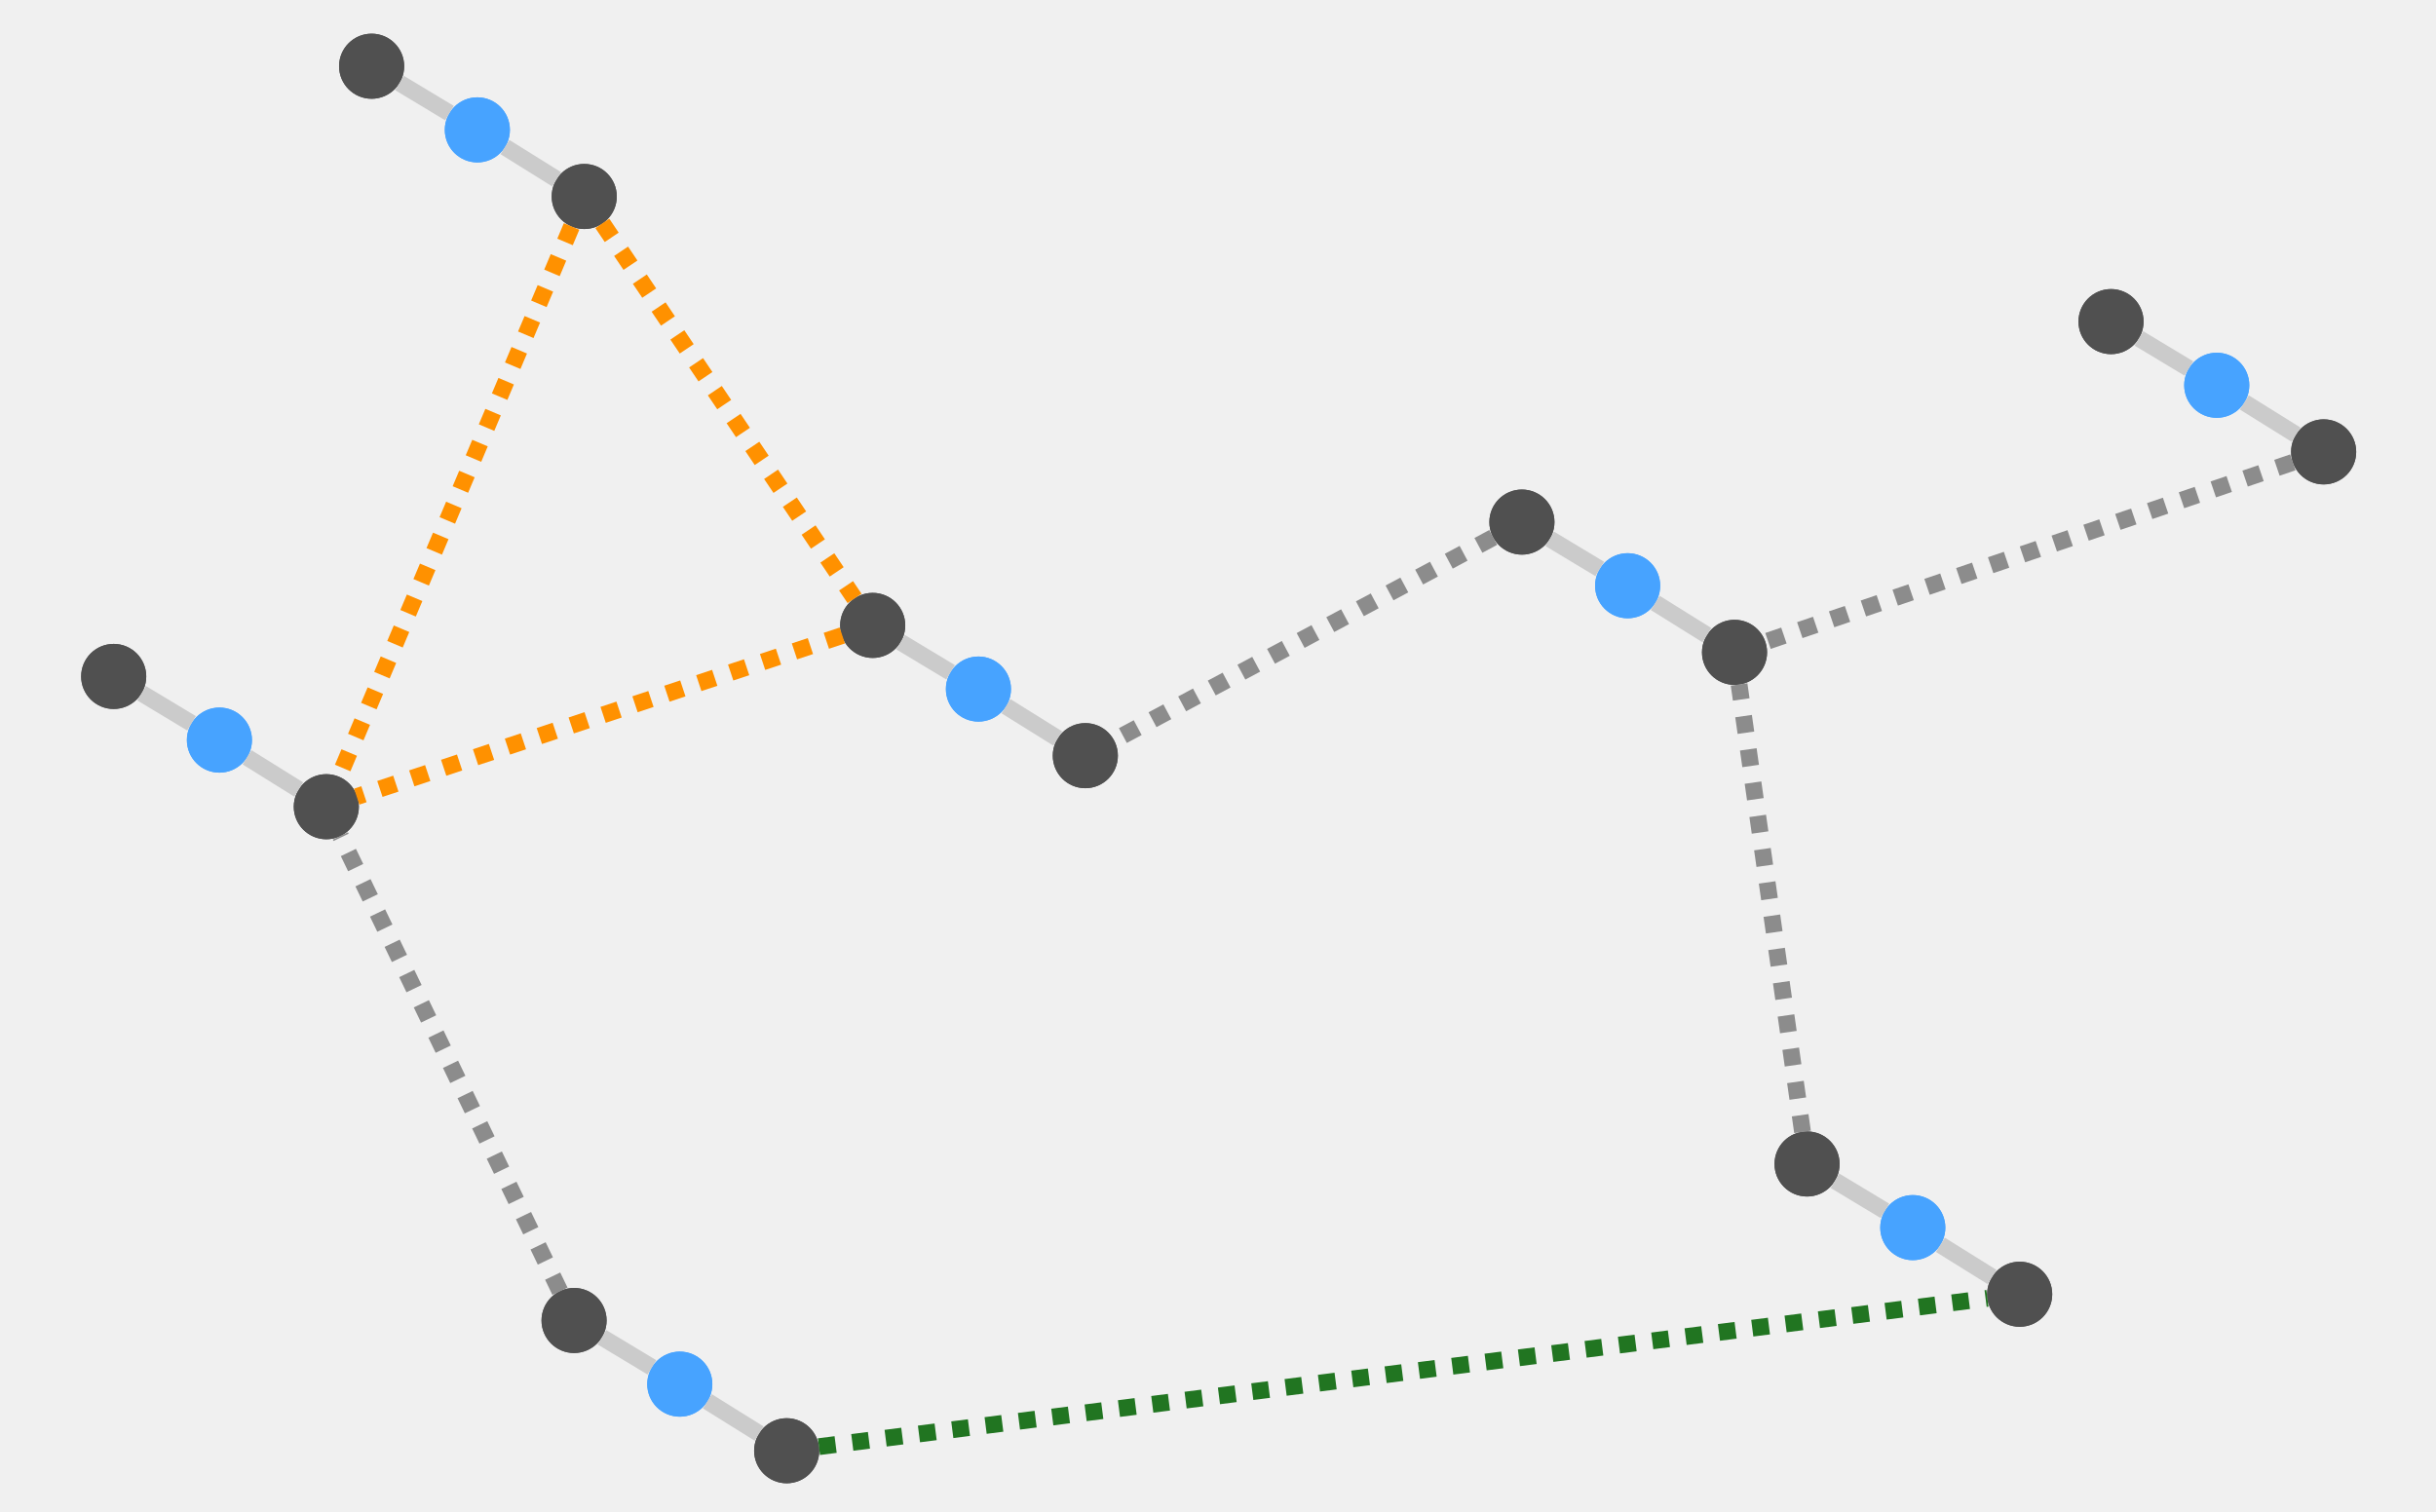
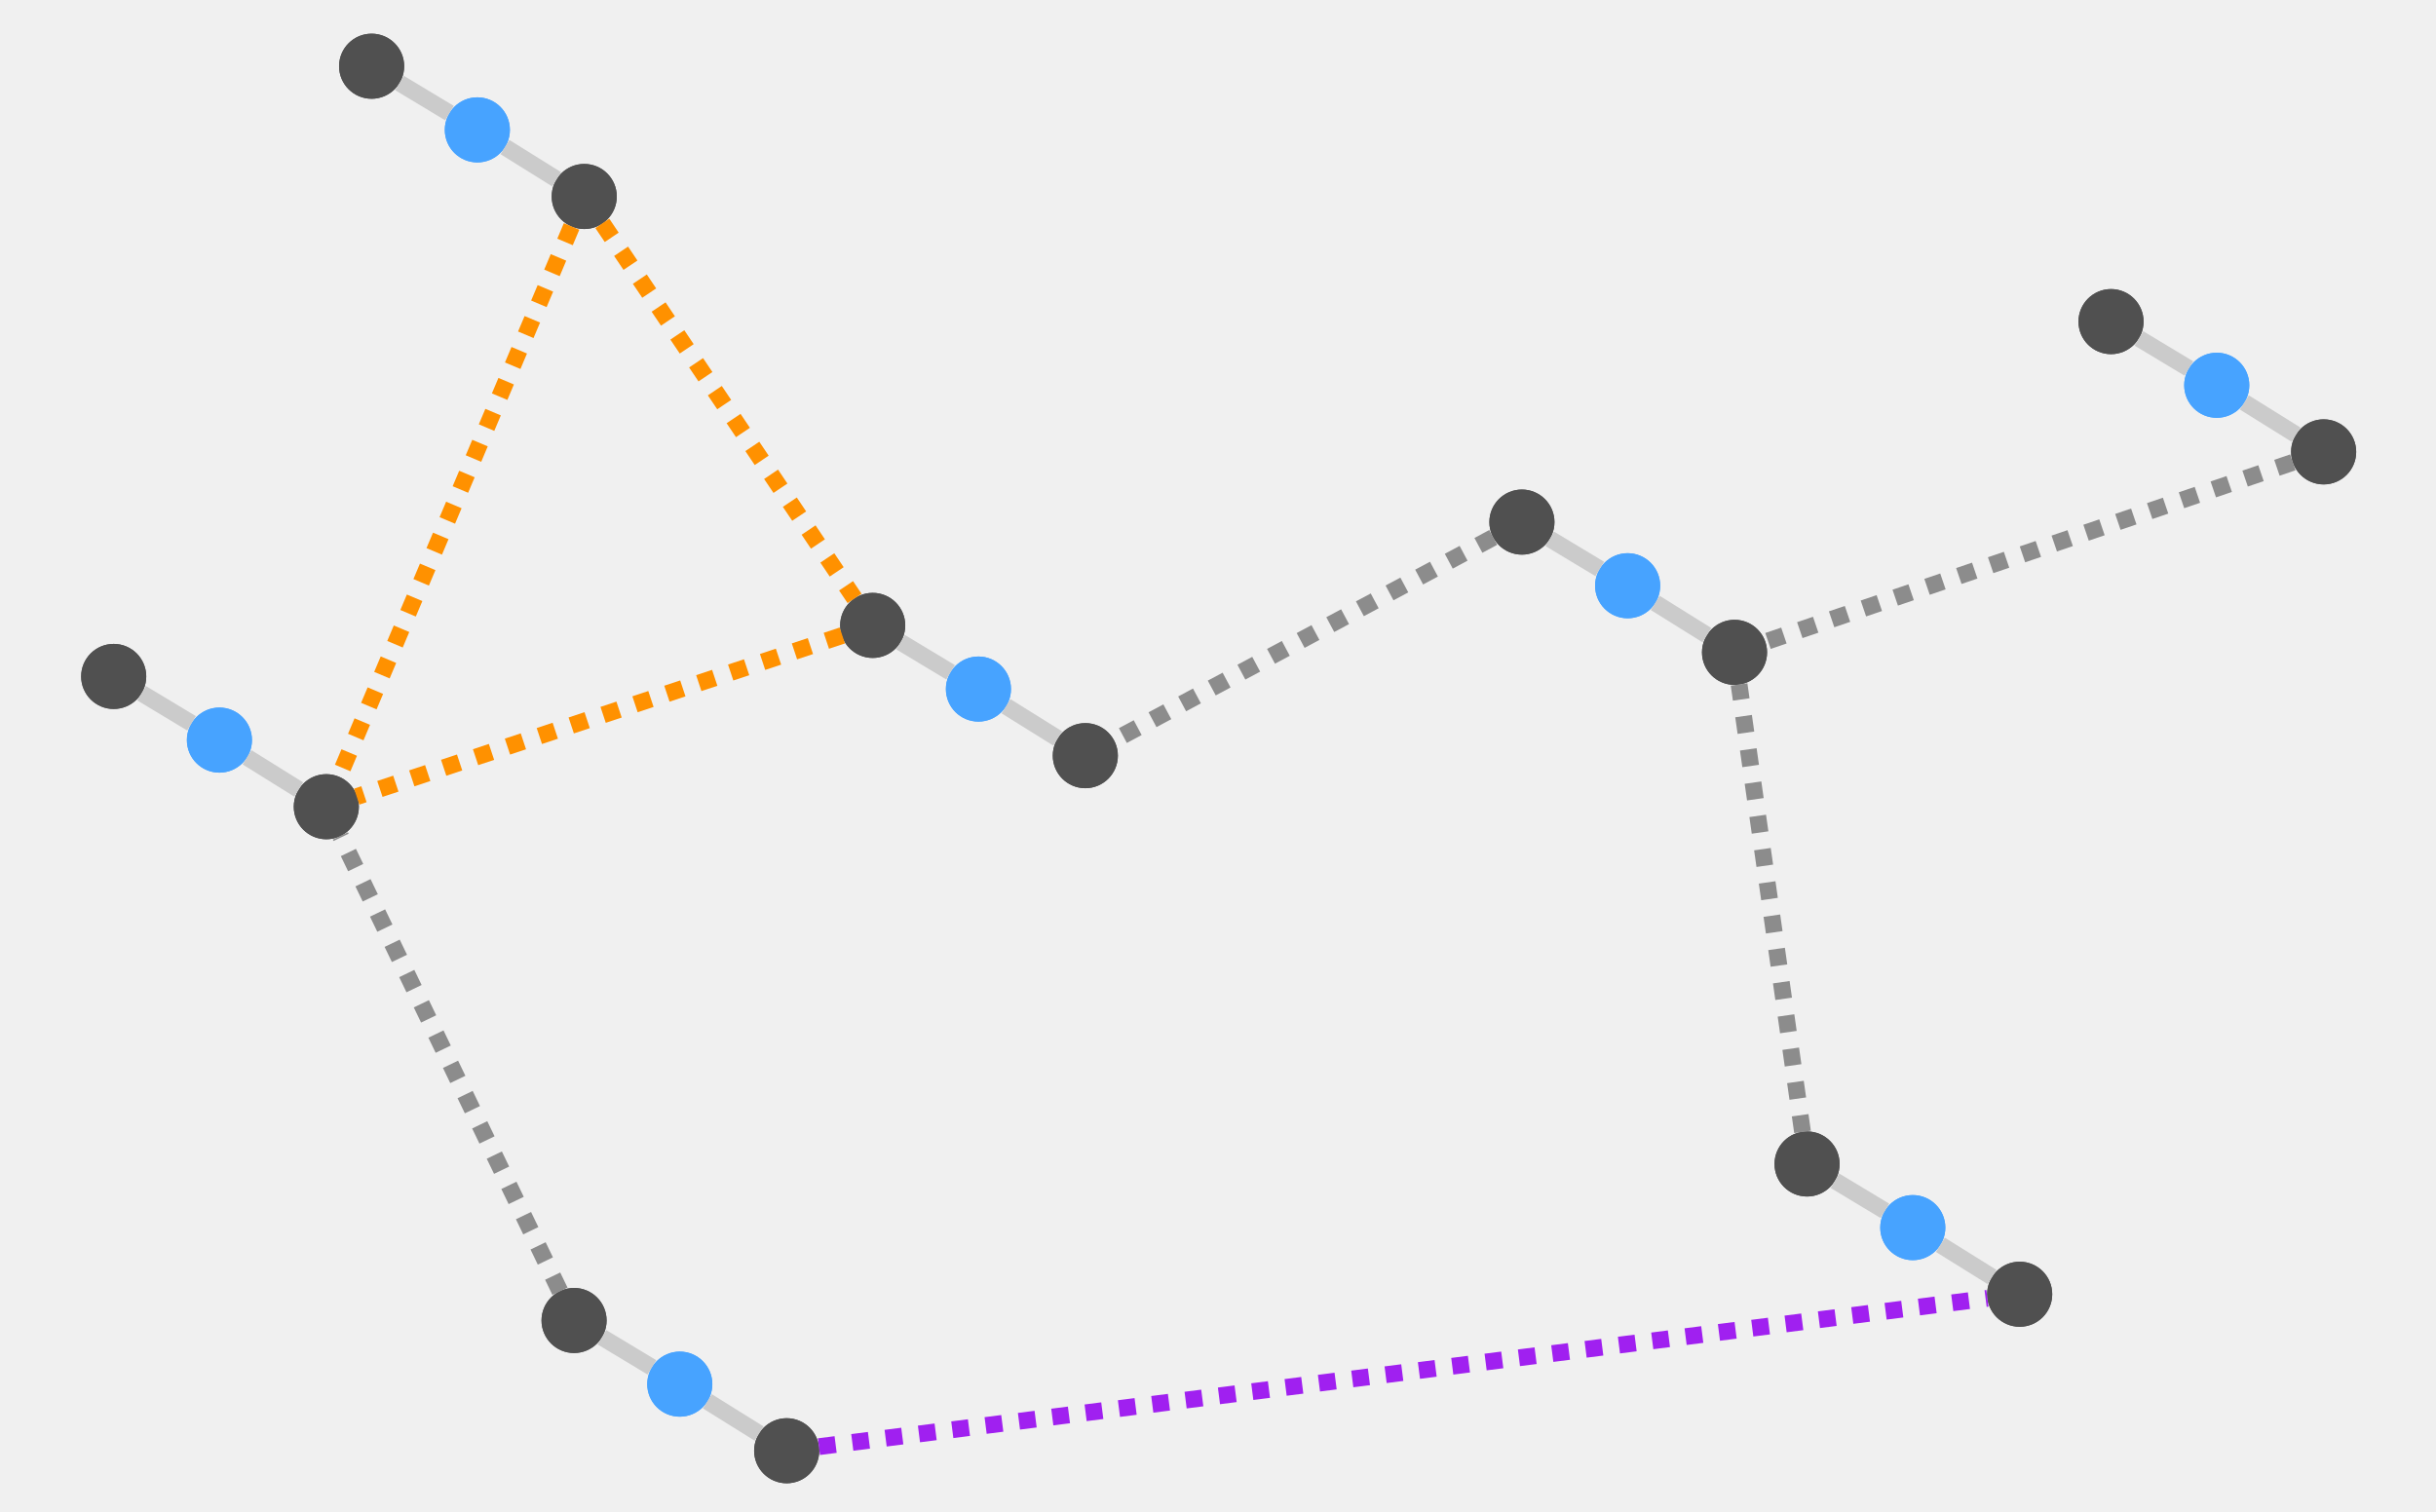
<svg xmlns="http://www.w3.org/2000/svg" width="29cm" height="18cm" viewBox="280 320 580 360">
  <rect style="fill: none; fill-opacity:0; stroke-width: 2.35099e-37; stroke: #ffffff" x="280.004" y="320.002" width="579.991" height="359.976" />
  <g>
    <ellipse style="fill: #505050" cx="357.694" cy="512.108" rx="6.75" ry="6.75" />
    <ellipse style="fill: none; fill-opacity:0; stroke-width: 2; stroke: #505050" cx="357.694" cy="512.108" rx="6.75" ry="6.75" />
    <ellipse style="fill: none; fill-opacity:0; stroke-width: 2; stroke: #505050" cx="357.694" cy="512.108" rx="6.75" ry="6.75" />
  </g>
  <g>
    <ellipse style="fill: #47a3ff" cx="332.244" cy="496.246" rx="6.75" ry="6.75" />
    <ellipse style="fill: none; fill-opacity:0; stroke-width: 2; stroke: #47a3ff" cx="332.244" cy="496.246" rx="6.75" ry="6.75" />
    <ellipse style="fill: none; fill-opacity:0; stroke-width: 2; stroke: #47a3ff" cx="332.244" cy="496.246" rx="6.75" ry="6.75" />
  </g>
  <g>
    <ellipse style="fill: #505050" cx="307.07" cy="481.086" rx="6.75" ry="6.75" />
    <ellipse style="fill: none; fill-opacity:0; stroke-width: 2; stroke: #505050" cx="307.07" cy="481.086" rx="6.75" ry="6.75" />
    <ellipse style="fill: none; fill-opacity:0; stroke-width: 2; stroke: #505050" cx="307.07" cy="481.086" rx="6.75" ry="6.75" />
  </g>
  <line style="fill: none; fill-opacity:0; stroke-width: 4; stroke: #cbcbcb" x1="313.714" y1="485.087" x2="325.6" y2="492.245" />
  <line style="fill: none; fill-opacity:0; stroke-width: 4; stroke: #cbcbcb" x1="338.818" y1="500.343" x2="351.12" y2="508.011" />
  <g>
    <ellipse style="fill: #505050" cx="467.304" cy="665.476" rx="6.75" ry="6.75" />
    <ellipse style="fill: none; fill-opacity:0; stroke-width: 2; stroke: #505050" cx="467.304" cy="665.476" rx="6.75" ry="6.75" />
    <ellipse style="fill: none; fill-opacity:0; stroke-width: 2; stroke: #505050" cx="467.304" cy="665.476" rx="6.75" ry="6.75" />
  </g>
  <g>
    <ellipse style="fill: #47a3ff" cx="441.854" cy="649.616" rx="6.75" ry="6.75" />
    <ellipse style="fill: none; fill-opacity:0; stroke-width: 2; stroke: #47a3ff" cx="441.854" cy="649.616" rx="6.75" ry="6.75" />
    <ellipse style="fill: none; fill-opacity:0; stroke-width: 2; stroke: #47a3ff" cx="441.854" cy="649.616" rx="6.75" ry="6.75" />
  </g>
  <g>
    <ellipse style="fill: #505050" cx="416.682" cy="634.456" rx="6.75" ry="6.75" />
    <ellipse style="fill: none; fill-opacity:0; stroke-width: 2; stroke: #505050" cx="416.682" cy="634.456" rx="6.75" ry="6.75" />
    <ellipse style="fill: none; fill-opacity:0; stroke-width: 2; stroke: #505050" cx="416.682" cy="634.456" rx="6.75" ry="6.75" />
  </g>
  <line style="fill: none; fill-opacity:0; stroke-width: 4; stroke: #cbcbcb" x1="423.325" y1="638.457" x2="435.211" y2="645.615" />
  <line style="fill: none; fill-opacity:0; stroke-width: 4; stroke: #cbcbcb" x1="448.428" y1="653.713" x2="460.73" y2="661.379" />
  <g>
    <ellipse style="fill: #505050" cx="538.41" cy="499.952" rx="6.75" ry="6.75" />
    <ellipse style="fill: none; fill-opacity:0; stroke-width: 2; stroke: #505050" cx="538.41" cy="499.952" rx="6.75" ry="6.75" />
    <ellipse style="fill: none; fill-opacity:0; stroke-width: 2; stroke: #505050" cx="538.41" cy="499.952" rx="6.75" ry="6.75" />
  </g>
  <g>
    <ellipse style="fill: #47a3ff" cx="512.96" cy="484.09" rx="6.75" ry="6.75" />
    <ellipse style="fill: none; fill-opacity:0; stroke-width: 2; stroke: #47a3ff" cx="512.96" cy="484.09" rx="6.75" ry="6.75" />
    <ellipse style="fill: none; fill-opacity:0; stroke-width: 2; stroke: #47a3ff" cx="512.96" cy="484.09" rx="6.75" ry="6.75" />
  </g>
  <g>
    <ellipse style="fill: #505050" cx="487.786" cy="468.932" rx="6.75" ry="6.75" />
    <ellipse style="fill: none; fill-opacity:0; stroke-width: 2; stroke: #505050" cx="487.786" cy="468.932" rx="6.75" ry="6.75" />
    <ellipse style="fill: none; fill-opacity:0; stroke-width: 2; stroke: #505050" cx="487.786" cy="468.932" rx="6.75" ry="6.75" />
  </g>
  <line style="fill: none; fill-opacity:0; stroke-width: 4; stroke: #cbcbcb" x1="494.43" y1="472.932" x2="506.316" y2="480.09" />
  <line style="fill: none; fill-opacity:0; stroke-width: 4; stroke: #cbcbcb" x1="519.534" y1="488.187" x2="531.836" y2="495.855" />
  <g>
    <ellipse style="fill: #505050" cx="419.104" cy="366.79" rx="6.75" ry="6.75" />
    <ellipse style="fill: none; fill-opacity:0; stroke-width: 2; stroke: #505050" cx="419.104" cy="366.79" rx="6.75" ry="6.75" />
    <ellipse style="fill: none; fill-opacity:0; stroke-width: 2; stroke: #505050" cx="419.104" cy="366.79" rx="6.75" ry="6.75" />
  </g>
  <g>
    <ellipse style="fill: #47a3ff" cx="393.654" cy="350.928" rx="6.75" ry="6.75" />
    <ellipse style="fill: none; fill-opacity:0; stroke-width: 2; stroke: #47a3ff" cx="393.654" cy="350.928" rx="6.75" ry="6.75" />
    <ellipse style="fill: none; fill-opacity:0; stroke-width: 2; stroke: #47a3ff" cx="393.654" cy="350.928" rx="6.75" ry="6.75" />
  </g>
  <g>
    <ellipse style="fill: #505050" cx="368.482" cy="335.77" rx="6.75" ry="6.75" />
    <ellipse style="fill: none; fill-opacity:0; stroke-width: 2; stroke: #505050" cx="368.482" cy="335.77" rx="6.75" ry="6.75" />
    <ellipse style="fill: none; fill-opacity:0; stroke-width: 2; stroke: #505050" cx="368.482" cy="335.77" rx="6.75" ry="6.75" />
  </g>
  <line style="fill: none; fill-opacity:0; stroke-width: 4; stroke: #cbcbcb" x1="375.125" y1="339.77" x2="387.011" y2="346.928" />
  <line style="fill: none; fill-opacity:0; stroke-width: 4; stroke: #cbcbcb" x1="400.228" y1="355.025" x2="412.53" y2="362.693" />
  <g>
    <ellipse style="fill: #505050" cx="692.984" cy="475.348" rx="6.75" ry="6.75" />
    <ellipse style="fill: none; fill-opacity:0; stroke-width: 2; stroke: #505050" cx="692.984" cy="475.348" rx="6.75" ry="6.75" />
    <ellipse style="fill: none; fill-opacity:0; stroke-width: 2; stroke: #505050" cx="692.984" cy="475.348" rx="6.75" ry="6.75" />
  </g>
  <g>
    <ellipse style="fill: #47a3ff" cx="667.534" cy="459.486" rx="6.75" ry="6.75" />
    <ellipse style="fill: none; fill-opacity:0; stroke-width: 2; stroke: #47a3ff" cx="667.534" cy="459.486" rx="6.75" ry="6.75" />
    <ellipse style="fill: none; fill-opacity:0; stroke-width: 2; stroke: #47a3ff" cx="667.534" cy="459.486" rx="6.75" ry="6.75" />
  </g>
  <g>
    <ellipse style="fill: #505050" cx="642.36" cy="444.328" rx="6.75" ry="6.75" />
    <ellipse style="fill: none; fill-opacity:0; stroke-width: 2; stroke: #505050" cx="642.36" cy="444.328" rx="6.75" ry="6.75" />
    <ellipse style="fill: none; fill-opacity:0; stroke-width: 2; stroke: #505050" cx="642.36" cy="444.328" rx="6.75" ry="6.75" />
  </g>
  <line style="fill: none; fill-opacity:0; stroke-width: 4; stroke: #cbcbcb" x1="649.004" y1="448.328" x2="660.89" y2="455.486" />
  <line style="fill: none; fill-opacity:0; stroke-width: 4; stroke: #cbcbcb" x1="674.108" y1="463.583" x2="686.41" y2="471.251" />
  <g>
    <ellipse style="fill: #505050" cx="760.876" cy="628.206" rx="6.75" ry="6.75" />
    <ellipse style="fill: none; fill-opacity:0; stroke-width: 2; stroke: #505050" cx="760.876" cy="628.206" rx="6.75" ry="6.75" />
    <ellipse style="fill: none; fill-opacity:0; stroke-width: 2; stroke: #505050" cx="760.876" cy="628.206" rx="6.75" ry="6.75" />
  </g>
  <g>
    <ellipse style="fill: #47a3ff" cx="735.426" cy="612.344" rx="6.75" ry="6.75" />
    <ellipse style="fill: none; fill-opacity:0; stroke-width: 2; stroke: #47a3ff" cx="735.426" cy="612.344" rx="6.75" ry="6.75" />
    <ellipse style="fill: none; fill-opacity:0; stroke-width: 2; stroke: #47a3ff" cx="735.426" cy="612.344" rx="6.75" ry="6.75" />
  </g>
  <g>
    <ellipse style="fill: #505050" cx="710.252" cy="597.186" rx="6.75" ry="6.75" />
    <ellipse style="fill: none; fill-opacity:0; stroke-width: 2; stroke: #505050" cx="710.252" cy="597.186" rx="6.75" ry="6.75" />
    <ellipse style="fill: none; fill-opacity:0; stroke-width: 2; stroke: #505050" cx="710.252" cy="597.186" rx="6.75" ry="6.75" />
  </g>
  <line style="fill: none; fill-opacity:0; stroke-width: 4; stroke: #cbcbcb" x1="716.896" y1="601.186" x2="728.782" y2="608.344" />
  <line style="fill: none; fill-opacity:0; stroke-width: 4; stroke: #cbcbcb" x1="742" y1="616.441" x2="754.302" y2="624.109" />
  <g>
    <ellipse style="fill: #505050" cx="833.248" cy="427.608" rx="6.75" ry="6.75" />
    <ellipse style="fill: none; fill-opacity:0; stroke-width: 2; stroke: #505050" cx="833.248" cy="427.608" rx="6.75" ry="6.75" />
    <ellipse style="fill: none; fill-opacity:0; stroke-width: 2; stroke: #505050" cx="833.248" cy="427.608" rx="6.75" ry="6.75" />
  </g>
  <g>
    <ellipse style="fill: #47a3ff" cx="807.798" cy="411.746" rx="6.75" ry="6.75" />
    <ellipse style="fill: none; fill-opacity:0; stroke-width: 2; stroke: #47a3ff" cx="807.798" cy="411.746" rx="6.75" ry="6.75" />
    <ellipse style="fill: none; fill-opacity:0; stroke-width: 2; stroke: #47a3ff" cx="807.798" cy="411.746" rx="6.75" ry="6.75" />
  </g>
  <g>
    <ellipse style="fill: #505050" cx="782.624" cy="396.588" rx="6.75" ry="6.75" />
    <ellipse style="fill: none; fill-opacity:0; stroke-width: 2; stroke: #505050" cx="782.624" cy="396.588" rx="6.75" ry="6.75" />
    <ellipse style="fill: none; fill-opacity:0; stroke-width: 2; stroke: #505050" cx="782.624" cy="396.588" rx="6.75" ry="6.75" />
  </g>
  <line style="fill: none; fill-opacity:0; stroke-width: 4; stroke: #cbcbcb" x1="789.268" y1="400.588" x2="801.154" y2="407.746" />
  <line style="fill: none; fill-opacity:0; stroke-width: 4; stroke: #cbcbcb" x1="814.372" y1="415.843" x2="826.674" y2="423.511" />
  <line style="fill: none; fill-opacity:0; stroke-width: 4; stroke-dasharray: 4; stroke: #ff9100" x1="423.414" y1="373.198" x2="483.46" y2="462.499" />
  <line style="fill: none; fill-opacity:0; stroke-width: 4; stroke-dasharray: 4; stroke: #8c8c8c" x1="635.525" y1="447.985" x2="545.242" y2="496.294" />
  <line style="fill: none; fill-opacity:0; stroke-width: 4; stroke-dasharray: 4; stroke: #8c8c8c" x1="709.169" y1="589.541" x2="694.067" y2="482.993" />
  <line style="fill: none; fill-opacity:0; stroke-width: 4; stroke-dasharray: 4; stroke: #8c8c8c" x1="825.91" y1="430.104" x2="700.32" y2="472.85" />
  <line style="fill: none; fill-opacity:0; stroke-width: 4; stroke-dasharray: 4; stroke: #ff9100" x1="416.087" y1="373.93" x2="360.711" y2="504.968" />
  <line style="fill: none; fill-opacity:0; stroke-width: 4; stroke-dasharray: 4; stroke: #ff9100" x1="480.545" y1="471.335" x2="364.935" y2="509.705" />
  <line style="fill: none; fill-opacity:0; stroke-width: 4; stroke-dasharray: 4; stroke: #8c8c8c" x1="413.326" y1="627.496" x2="361.05" y2="519.068" />
-   <line style="fill: none; fill-opacity:0; stroke-width: 4; stroke-dasharray: 4; stroke: #217521" x1="474.991" y1="664.5" x2="753.189" y2="629.182" />
+   <line style="fill: none; fill-opacity:0; stroke-width: 4; stroke-dasharray: 4; stroke: #a020f0" x1="474.991" y1="664.5" x2="753.189" y2="629.182" />
</svg>
